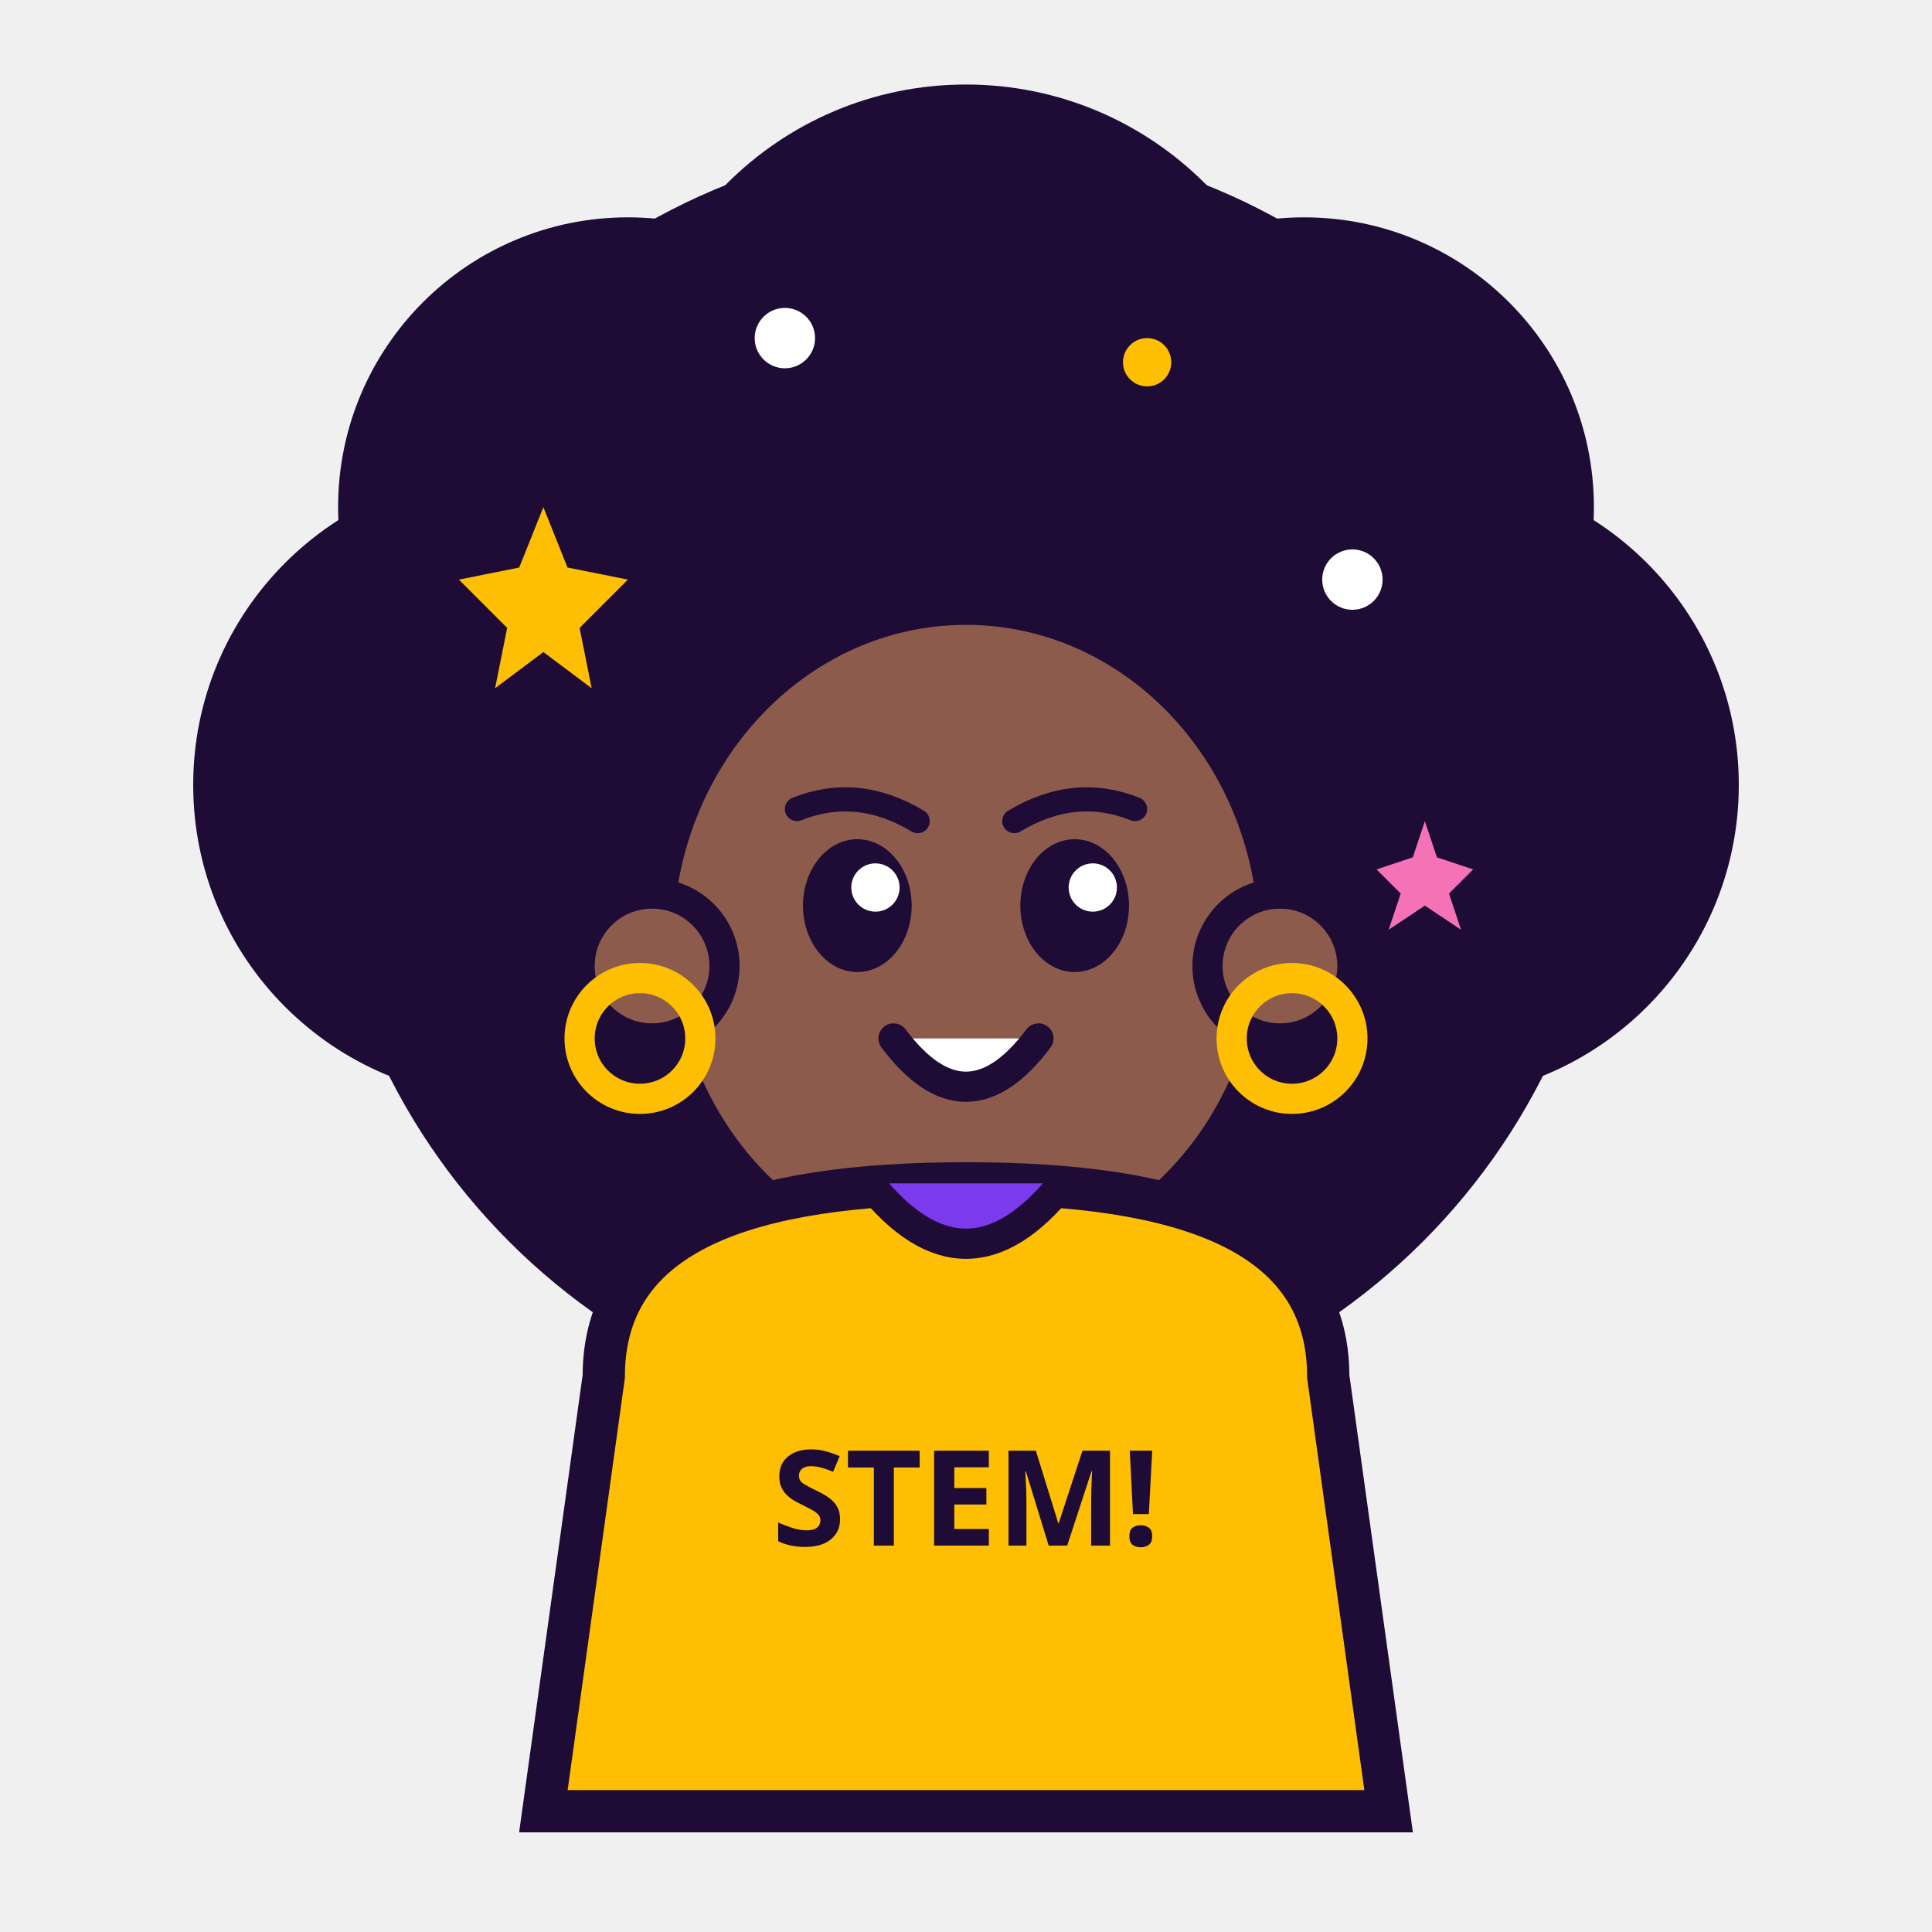
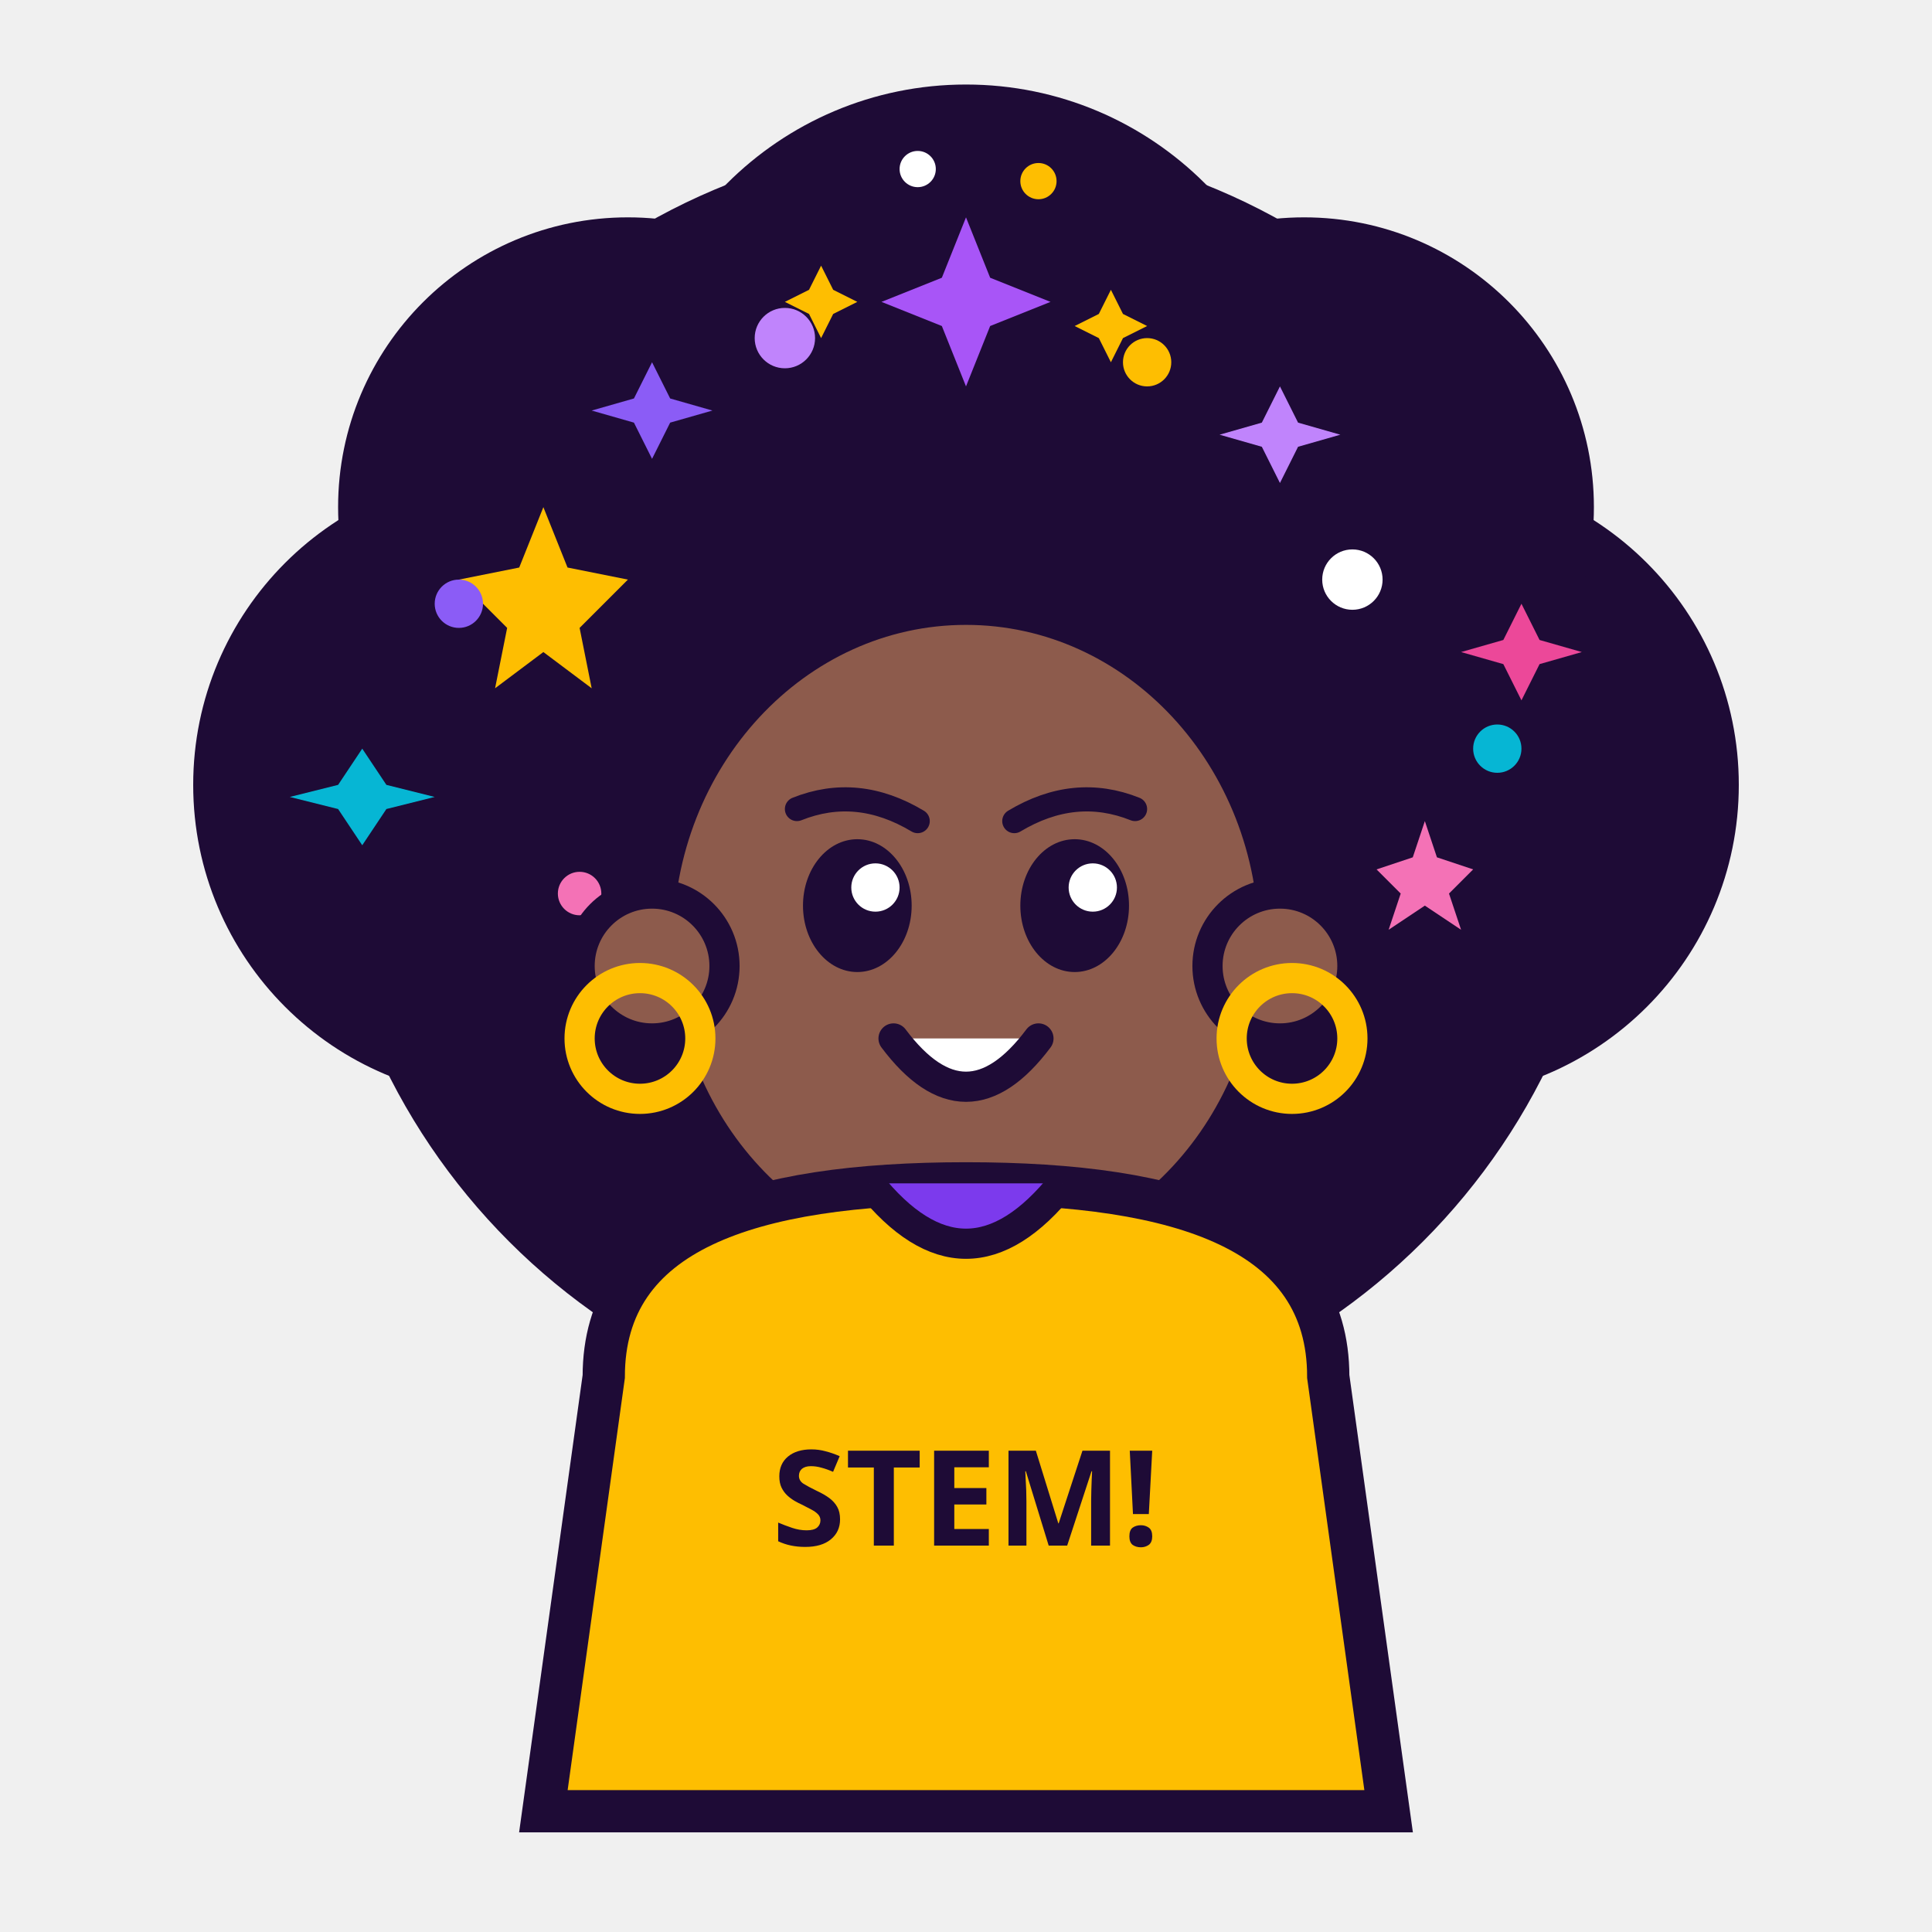
<svg xmlns="http://www.w3.org/2000/svg" viewBox="0 0 160 160" fill="none">
  <rect x="55" y="55" width="50" height="65" rx="18" fill="#EC4899" stroke="#1E0B36" stroke-width="4" />
  <path d="M48 95 L55 80 L55 105 Z" fill="#F43F5E" stroke="#1E0B36" stroke-width="3" />
  <path d="M112 95 L105 80 L105 105 Z" fill="#F43F5E" stroke="#1E0B36" stroke-width="3" />
  <path d="M62 120 Q66 138 70 120" fill="#FEBE01" stroke="#1E0B36" stroke-width="3" />
  <path d="M90 120 Q94 138 98 120" fill="#FEBE01" stroke="#1E0B36" stroke-width="3" />
  <circle cx="80" cy="65" r="52" fill="#1E0B36" stroke="#1E0B36" stroke-width="3" />
  <circle cx="42" cy="65" r="26" fill="#1E0B36" />
  <circle cx="118" cy="65" r="26" fill="#1E0B36" />
  <circle cx="80" cy="35" r="28" fill="#1E0B36" />
  <circle cx="52" cy="42" r="24" fill="#1E0B36" />
  <circle cx="108" cy="42" r="24" fill="#1E0B36" />
+   <path d="M80 18 L82 23 L87 25 L82 27 L80 32 L78 27 L73 25 L78 23 Z" fill="#A855F7" />
+   <path d="M106 32 L107.5 35 L111 36 L107.5 37 L106 40 L104.5 37 L101 36 L104.5 35 Z" fill="#C084FC" />
+   <path d="M54 30 L55.5 33 L59 34 L55.5 35 L54 38 L52.5 35 L49 34 L52.5 33 Z" fill="#8B5CF6" />
  <path d="M45 42 L47 47 L52 48 L48 52 L49 57 L45 54 L41 57 L42 52 L38 48 L43 47 Z" fill="#FEBE01" />
+   <path d="M118 68 L119 71 L122 72 L120 74 L121 77 L118 75 L115 77 L116 74 L114 72 L117 71 Z" fill="#F472B6" />
+   <path d="M30 62 L32 65 L36 66 L32 67 L30 70 L28 67 L24 66 L28 65 Z" fill="#06B6D4" />
+   <path d="M126 50 L127.5 53 L131 54 L127.5 55 L126 58 L124.5 55 L121 54 L124.5 53 Z" fill="#EC4899" />
+   <path d="M68 22 L69 24 L71 25 L69 26 L68 28 L67 26 L65 25 L67 24 Z" fill="#FEBE01" />
+   <path d="M92 24 L93 26 L95 27 L93 28 L92 30 L91 28 L89 27 L91 26 Z" fill="#FEBE01" />
  <circle cx="112" cy="48" r="2.5" fill="#FFFFFF" />
  <circle cx="95" cy="30" r="2" fill="#FEBE01" />
-   <circle cx="65" cy="28" r="2.5" fill="#FFFFFF" />
-   <path d="M118 68 L119 71 L122 72 L120 74 L121 77 L118 75 L115 77 L116 74 L114 72 L117 71 Z" fill="#F472B6" />
+   <circle cx="65" cy="28" r="2.5" fill="#C084FC" />
+   <circle cx="38" cy="50" r="2" fill="#8B5CF6" />
+   <circle cx="124" cy="62" r="2" fill="#06B6D4" />
+   <circle cx="48" cy="74" r="1.8" fill="#F472B6" />
+   <circle cx="76" cy="14" r="1.5" fill="#FFFFFF" />
+   <circle cx="86" cy="15" r="1.5" fill="#FEBE01" />
  <ellipse cx="80" cy="78" rx="26" ry="28" fill="#8D5B4C" stroke="#1E0B36" stroke-width="3.5" />
  <circle cx="54" cy="80" r="6" fill="#8D5B4C" stroke="#1E0B36" stroke-width="2.5" />
  <circle cx="106" cy="80" r="6" fill="#8D5B4C" stroke="#1E0B36" stroke-width="2.5" />
  <circle cx="53" cy="86" r="5" fill="none" stroke="#FEBE01" stroke-width="2.5" />
  <circle cx="107" cy="86" r="5" fill="none" stroke="#FEBE01" stroke-width="2.5" />
  <ellipse cx="71" cy="75" rx="4.5" ry="5.5" fill="#1E0B36" />
  <circle cx="72.5" cy="73.5" r="2" fill="#FFFFFF" />
  <ellipse cx="89" cy="75" rx="4.5" ry="5.5" fill="#1E0B36" />
  <circle cx="90.5" cy="73.5" r="2" fill="#FFFFFF" />
  <path d="M66 67 Q71 65 76 68" stroke="#1E0B36" stroke-width="2" stroke-linecap="round" fill="none" />
  <path d="M84 68 Q89 65 94 67" stroke="#1E0B36" stroke-width="2" stroke-linecap="round" fill="none" />
  <path d="M74 86 Q80 94 86 86" stroke="#1E0B36" stroke-width="2.5" stroke-linecap="round" fill="#FFFFFF" />
  <path d="M50 114 C50 102 62 98 80 98 C98 98 110 102 110 114 L115 150 L45 150 Z" fill="#FEBE01" stroke="#1E0B36" stroke-width="3.5" />
  <path d="M72 98 Q80 108 88 98" fill="#7C3AED" stroke="#1E0B36" stroke-width="2.5" />
  <text x="80" y="128" text-anchor="middle" fill="#1E0B36" font-family="sans-serif" font-weight="900" font-size="11">STEM!</text>
</svg>
